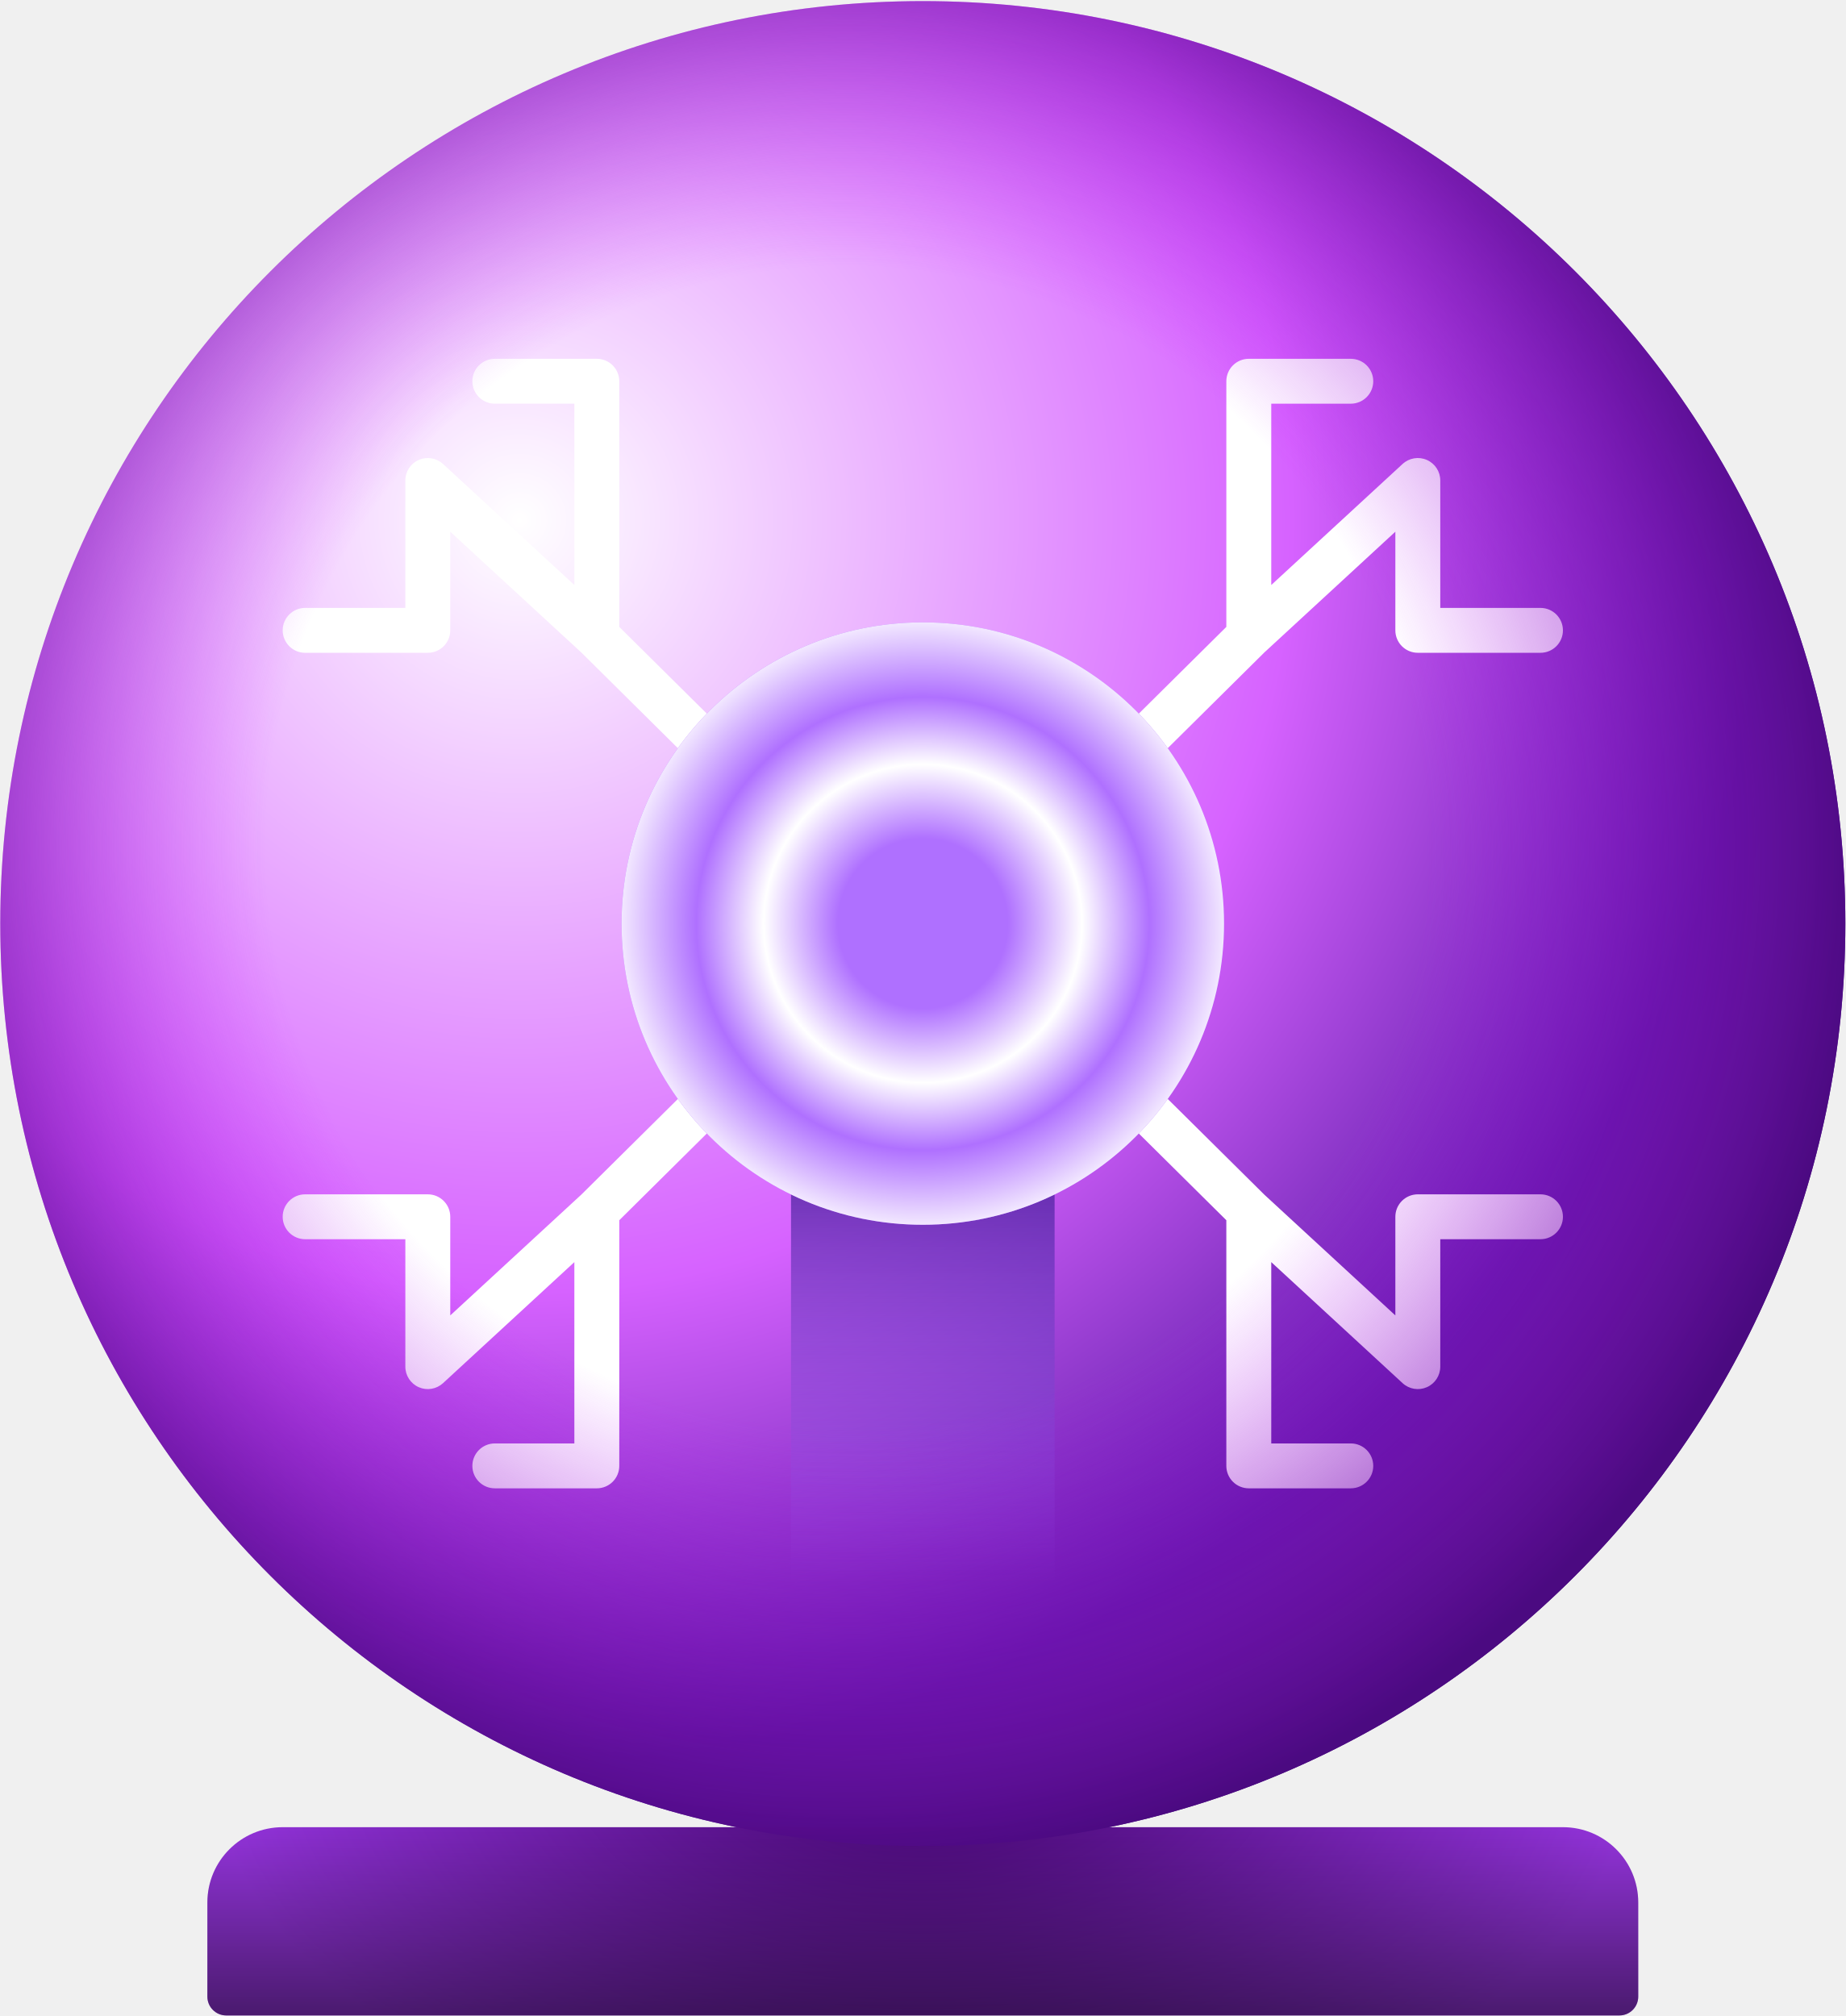
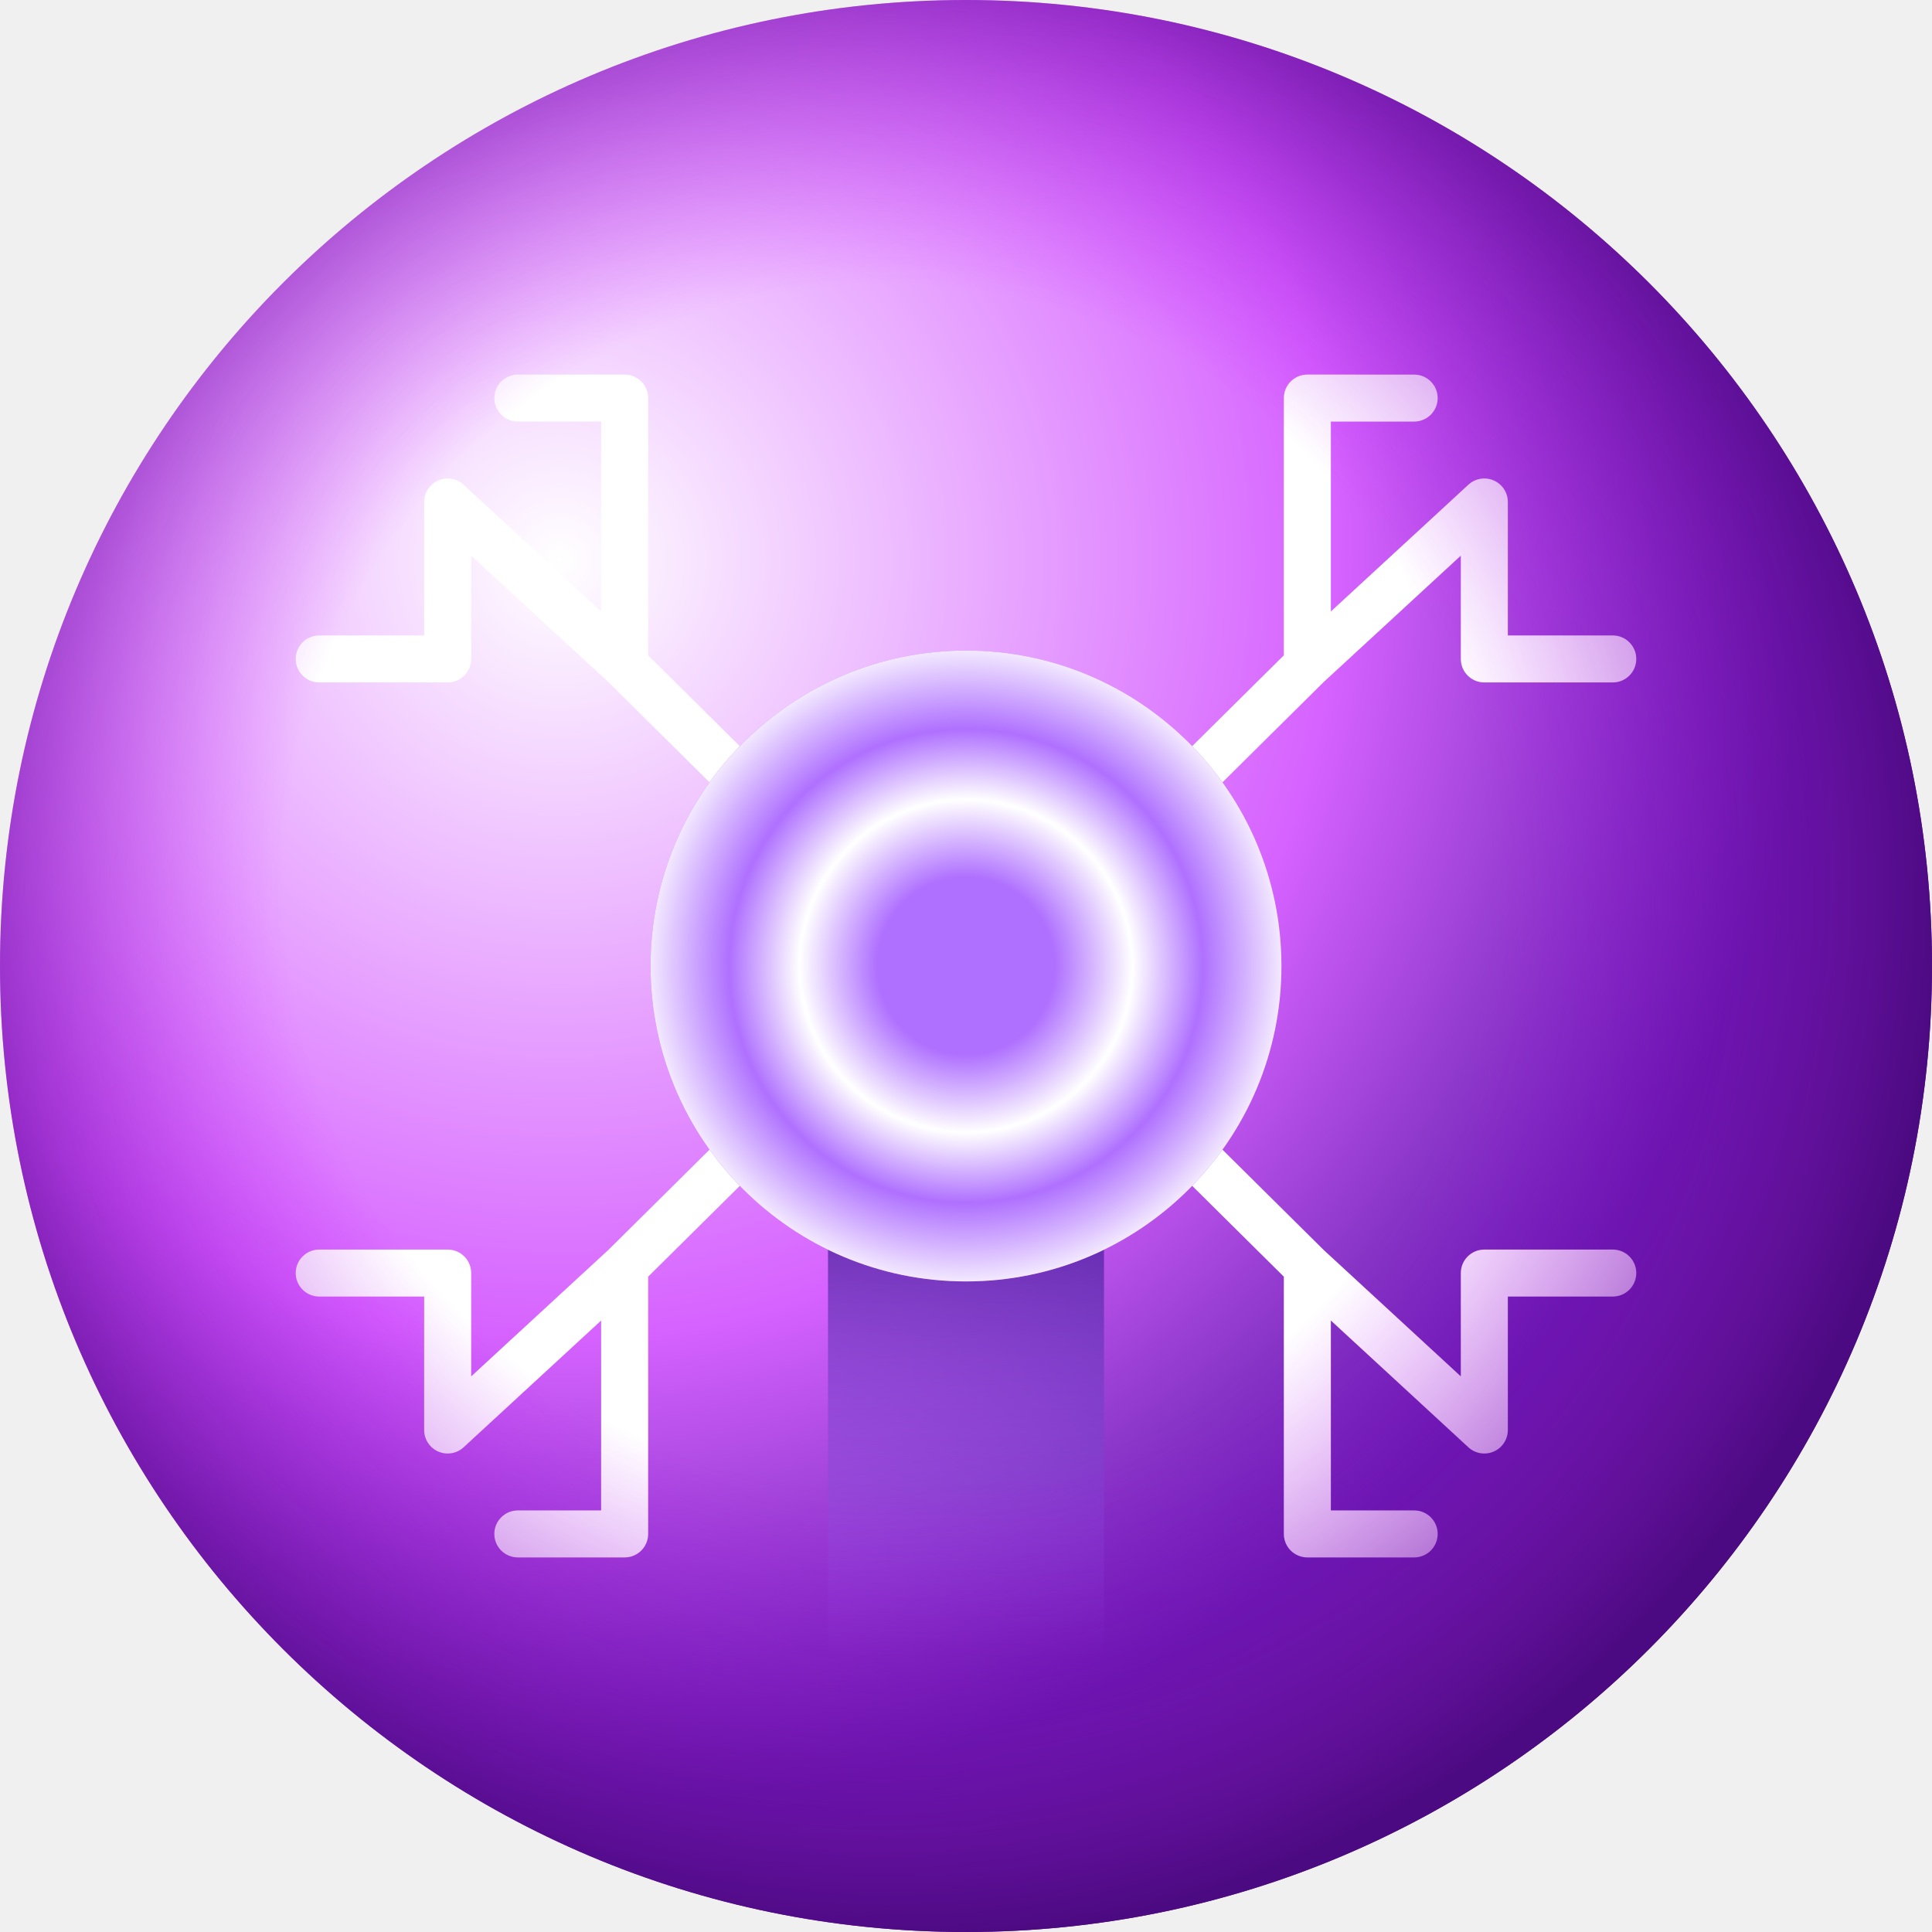
- <svg xmlns="http://www.w3.org/2000/svg" width="606" height="662" viewBox="0 0 606 662" fill="none">
-   <circle cx="303" cy="303.273" r="302.909" fill="url(#paint0_radial_703_3)" />
-   <path d="M68.091 624.727C68.091 611.071 79.162 600 92.818 600H513.182C526.838 600 537.909 611.071 537.909 624.727V655.636C537.909 659.05 535.141 661.818 531.727 661.818H74.273C70.859 661.818 68.091 659.05 68.091 655.636V624.727Z" fill="url(#paint1_radial_703_3)" />
-   <path d="M68.091 624.727C68.091 611.071 79.162 600 92.818 600H513.182C526.838 600 537.909 611.071 537.909 624.727V655.636C537.909 659.05 535.141 661.818 531.727 661.818H74.273C70.859 661.818 68.091 659.05 68.091 655.636V624.727Z" fill="url(#paint2_linear_703_3)" fill-opacity="0.5" style="mix-blend-mode:hard-light" />
-   <rect x="259.728" y="389.818" width="86.546" height="210.182" fill="url(#paint3_linear_703_3)" />
-   <path fill-rule="evenodd" clip-rule="evenodd" d="M162.473 117.821L195.963 117.818C197.919 117.818 199.795 118.594 201.178 119.976C202.561 121.358 203.338 123.233 203.338 125.187V205.857L240.591 242.773C243.483 245.638 243.502 250.304 240.634 253.194C237.766 256.084 233.097 256.103 230.205 253.237L190.865 214.254L147.842 174.597V206.991C147.842 211.061 144.54 214.36 140.467 214.36H100.193C96.12 214.36 92.818 211.061 92.818 206.991C92.818 202.921 96.12 199.622 100.193 199.622H133.092V157.774C133.092 154.847 134.825 152.198 137.508 151.024C140.191 149.85 143.315 150.373 145.467 152.357L188.588 192.104V132.557L162.474 132.559C158.401 132.56 155.099 129.261 155.099 125.191C155.098 121.121 158.4 117.822 162.473 117.821ZM404.823 119.976C406.206 118.594 408.082 117.818 410.038 117.818L443.527 117.821C447.6 117.822 450.902 121.121 450.902 125.191C450.901 129.261 447.599 132.56 443.526 132.559L417.412 132.557V192.104L460.533 152.357C462.686 150.373 465.81 149.85 468.492 151.024C471.175 152.198 472.908 154.847 472.908 157.774V199.622H505.807C509.88 199.622 513.182 202.921 513.182 206.991C513.182 211.061 509.88 214.36 505.807 214.36H465.534C461.461 214.36 458.159 211.061 458.159 206.991V174.597L415.136 214.254L375.796 253.237C372.904 256.103 368.234 256.084 365.366 253.194C362.498 250.304 362.518 245.638 365.41 242.773L402.662 205.857V125.187C402.662 123.233 403.44 121.358 404.823 119.976ZM240.634 353.352C243.502 356.242 243.483 360.907 240.591 363.773L203.338 400.689V481.358C203.338 483.313 202.561 485.187 201.178 486.569C199.795 487.951 197.919 488.728 195.963 488.727L162.473 488.725C158.4 488.724 155.098 485.425 155.099 481.355C155.099 477.285 158.401 473.986 162.474 473.986L188.588 473.989V414.442L145.467 454.188C143.315 456.173 140.191 456.696 137.508 455.522C134.825 454.348 133.092 451.699 133.092 448.772V406.924H100.193C96.12 406.924 92.818 403.625 92.818 399.555C92.818 395.485 96.12 392.186 100.193 392.186H140.467C144.54 392.186 147.842 395.485 147.842 399.555V431.949L190.865 392.292L230.205 353.308C233.097 350.443 237.766 350.462 240.634 353.352ZM365.366 353.352C368.234 350.462 372.904 350.443 375.796 353.308L415.135 392.292L458.159 431.949V399.555C458.159 395.485 461.461 392.186 465.534 392.186H505.807C509.88 392.186 513.182 395.485 513.182 399.555C513.182 403.625 509.88 406.924 505.807 406.924H472.908V448.772C472.908 451.699 471.175 454.348 468.492 455.522C465.81 456.696 462.686 456.173 460.533 454.188L417.412 414.442V473.989L443.526 473.986C447.599 473.986 450.901 477.285 450.902 481.355C450.902 485.425 447.6 488.724 443.527 488.725L410.038 488.727C408.082 488.728 406.206 487.951 404.823 486.569C403.44 485.187 402.662 483.313 402.662 481.358V400.689L365.41 363.773C362.518 360.907 362.498 356.242 365.366 353.352Z" fill="white" />
-   <circle cx="303" cy="303.273" r="98.909" fill="#AF70FF" />
-   <circle cx="303" cy="303.273" r="98.909" fill="url(#paint4_angular_703_3)" />
-   <circle cx="303" cy="303.273" r="302.909" fill="url(#paint5_radial_703_3)" />
+ <svg xmlns="http://www.w3.org/2000/svg" width="96" height="96" viewBox="0 0 96 96" fill="none">
+   <path d="M48 96C74.51 96 96 74.51 96 48C96 21.49 74.51 0 48 0C21.49 0 0 21.49 0 48C0 74.51 21.49 96 48 96Z" fill="url(#paint0_radial_2011_1222)" />
+   <path d="M54.857 61.714H41.143V95.02H54.857V61.714Z" fill="url(#paint1_linear_2011_1222)" />
+   <path fill-rule="evenodd" clip-rule="evenodd" d="M25.732 18.613L31.038 18.612C31.348 18.612 31.646 18.735 31.865 18.954C32.084 19.173 32.207 19.47 32.207 19.78V32.563L38.11 38.413C38.569 38.867 38.572 39.606 38.117 40.065C37.663 40.522 36.923 40.525 36.465 40.071L30.231 33.894L23.413 27.61V32.743C23.413 33.388 22.89 33.911 22.244 33.911H15.863C15.217 33.911 14.694 33.388 14.694 32.743C14.694 32.098 15.217 31.575 15.863 31.575H21.076V24.944C21.076 24.48 21.35 24.06 21.776 23.874C22.201 23.688 22.696 23.771 23.037 24.085L29.87 30.384V20.948L25.732 20.948C25.086 20.948 24.563 20.426 24.563 19.781C24.563 19.136 25.086 18.613 25.732 18.613ZM64.135 18.954C64.354 18.735 64.652 18.612 64.962 18.612L70.268 18.613C70.914 18.613 71.437 19.136 71.437 19.781C71.437 20.426 70.914 20.948 70.268 20.948L66.13 20.948V30.384L72.963 24.085C73.304 23.771 73.799 23.688 74.224 23.874C74.65 24.06 74.924 24.48 74.924 24.944V31.575H80.137C80.783 31.575 81.306 32.098 81.306 32.743C81.306 33.388 80.783 33.911 80.137 33.911H73.756C73.11 33.911 72.587 33.388 72.587 32.743V27.61L65.769 33.894L59.535 40.071C59.077 40.525 58.337 40.522 57.883 40.065C57.428 39.606 57.431 38.867 57.89 38.413L63.793 32.563V19.78C63.793 19.47 63.916 19.173 64.135 18.954ZM38.117 55.936C38.572 56.394 38.569 57.133 38.11 57.587L32.207 63.437V76.22C32.207 76.53 32.084 76.827 31.865 77.046C31.646 77.265 31.348 77.388 31.038 77.388L25.732 77.388C25.086 77.387 24.563 76.865 24.563 76.22C24.563 75.575 25.086 75.052 25.732 75.052L29.87 75.052V65.616L23.037 71.915C22.696 72.229 22.201 72.312 21.776 72.126C21.35 71.94 21.076 71.52 21.076 71.056V64.425H15.863C15.217 64.425 14.694 63.902 14.694 63.257C14.694 62.612 15.217 62.09 15.863 62.09H22.244C22.89 62.09 23.413 62.612 23.413 63.257V68.391L30.231 62.106L36.465 55.929C36.923 55.475 37.663 55.478 38.117 55.936ZM57.883 55.936C58.337 55.478 59.077 55.475 59.535 55.929L65.769 62.106L72.587 68.391V63.257C72.587 62.612 73.11 62.09 73.756 62.09H80.137C80.783 62.09 81.306 62.612 81.306 63.257C81.306 63.902 80.783 64.425 80.137 64.425H74.924V71.056C74.924 71.52 74.65 71.94 74.224 72.126C73.799 72.312 73.304 72.229 72.963 71.915L66.13 65.616V75.052L70.268 75.052C70.914 75.052 71.437 75.575 71.437 76.22C71.437 76.865 70.914 77.387 70.268 77.388L64.962 77.388C64.652 77.388 64.354 77.265 64.135 77.046C63.916 76.827 63.793 76.53 63.793 76.22V63.437L57.89 57.587C57.431 57.133 57.428 56.394 57.883 55.936Z" fill="white" />
+   <path d="M48 63.673C56.656 63.673 63.674 56.656 63.674 48C63.674 39.343 56.656 32.326 48 32.326C39.344 32.326 32.327 39.343 32.327 48C32.327 56.656 39.344 63.673 48 63.673Z" fill="#AF70FF" />
+   <path d="M48 63.673C56.656 63.673 63.674 56.656 63.674 48C63.674 39.343 56.656 32.326 48 32.326C39.344 32.326 32.327 39.343 32.327 48C32.327 56.656 39.344 63.673 48 63.673Z" fill="url(#paint2_radial_2011_1222)" />
+   <path d="M48 96C74.51 96 96 74.51 96 48C96 21.49 74.51 0 48 0C21.49 0 0 21.49 0 48C0 74.51 21.49 96 48 96Z" fill="url(#paint3_radial_2011_1222)" />
  <defs>
-     <radialGradient id="paint0_radial_703_3" cx="0" cy="0" r="1" gradientUnits="userSpaceOnUse" gradientTransform="translate(173.182 173.455) rotate(45) scale(572.628)">
+     <radialGradient id="paint0_radial_2011_1222" cx="0" cy="0" r="1" gradientUnits="userSpaceOnUse" gradientTransform="translate(27.4286 27.4286) rotate(45) scale(90.7406)">
      <stop stop-color="white" />
      <stop offset="0.434" stop-color="#D662FF" />
      <stop offset="0.699" stop-color="#5316A0" />
      <stop offset="0.949" stop-color="#491C6E" />
    </radialGradient>
-     <radialGradient id="paint1_radial_703_3" cx="0" cy="0" r="1" gradientUnits="userSpaceOnUse" gradientTransform="translate(303 575.273) rotate(90) scale(136 234.909)">
-       <stop stop-color="#3F0369" />
-       <stop offset="1" stop-color="#9434DC" />
-     </radialGradient>
-     <linearGradient id="paint2_linear_703_3" x1="303" y1="600" x2="303" y2="661.818" gradientUnits="userSpaceOnUse">
-       <stop stop-opacity="0" />
-       <stop offset="1" />
-     </linearGradient>
-     <linearGradient id="paint3_linear_703_3" x1="303" y1="340.364" x2="303" y2="519.637" gradientUnits="userSpaceOnUse">
+     <linearGradient id="paint1_linear_2011_1222" x1="48" y1="53.877" x2="48" y2="82.285" gradientUnits="userSpaceOnUse">
      <stop stop-color="#250074" />
      <stop offset="1" stop-color="#9B70FF" stop-opacity="0" />
    </linearGradient>
-     <radialGradient id="paint4_angular_703_3" cx="0" cy="0" r="1" gradientUnits="userSpaceOnUse" gradientTransform="translate(303 303.273) rotate(90) scale(206.599)">
+     <radialGradient id="paint2_radial_2011_1222" cx="0" cy="0" r="1" gradientUnits="userSpaceOnUse" gradientTransform="translate(48.0001 47.9996) rotate(90) scale(32.7384)">
      <stop offset="0.135" stop-color="white" stop-opacity="0" />
      <stop offset="0.253" stop-color="white" />
      <stop offset="0.36" stop-color="white" stop-opacity="0" />
      <stop offset="0.502" stop-color="white" />
      <stop offset="0.64" stop-color="white" stop-opacity="0" />
      <stop offset="0.752" stop-color="white" stop-opacity="0.6" />
      <stop offset="0.865" stop-color="white" stop-opacity="0" />
      <stop offset="1" stop-color="white" stop-opacity="0.6" />
    </radialGradient>
-     <radialGradient id="paint5_radial_703_3" cx="0" cy="0" r="1" gradientUnits="userSpaceOnUse" gradientTransform="translate(278.273 278.546) rotate(45) scale(463.348)">
+     <radialGradient id="paint3_radial_2011_1222" cx="0" cy="0" r="1" gradientUnits="userSpaceOnUse" gradientTransform="translate(44.0817 44.0817) rotate(45) scale(73.4237)">
      <stop offset="0.404" stop-color="#C31AFF" stop-opacity="0" />
      <stop offset="0.708" stop-color="#4B0A81" />
    </radialGradient>
  </defs>
</svg>
